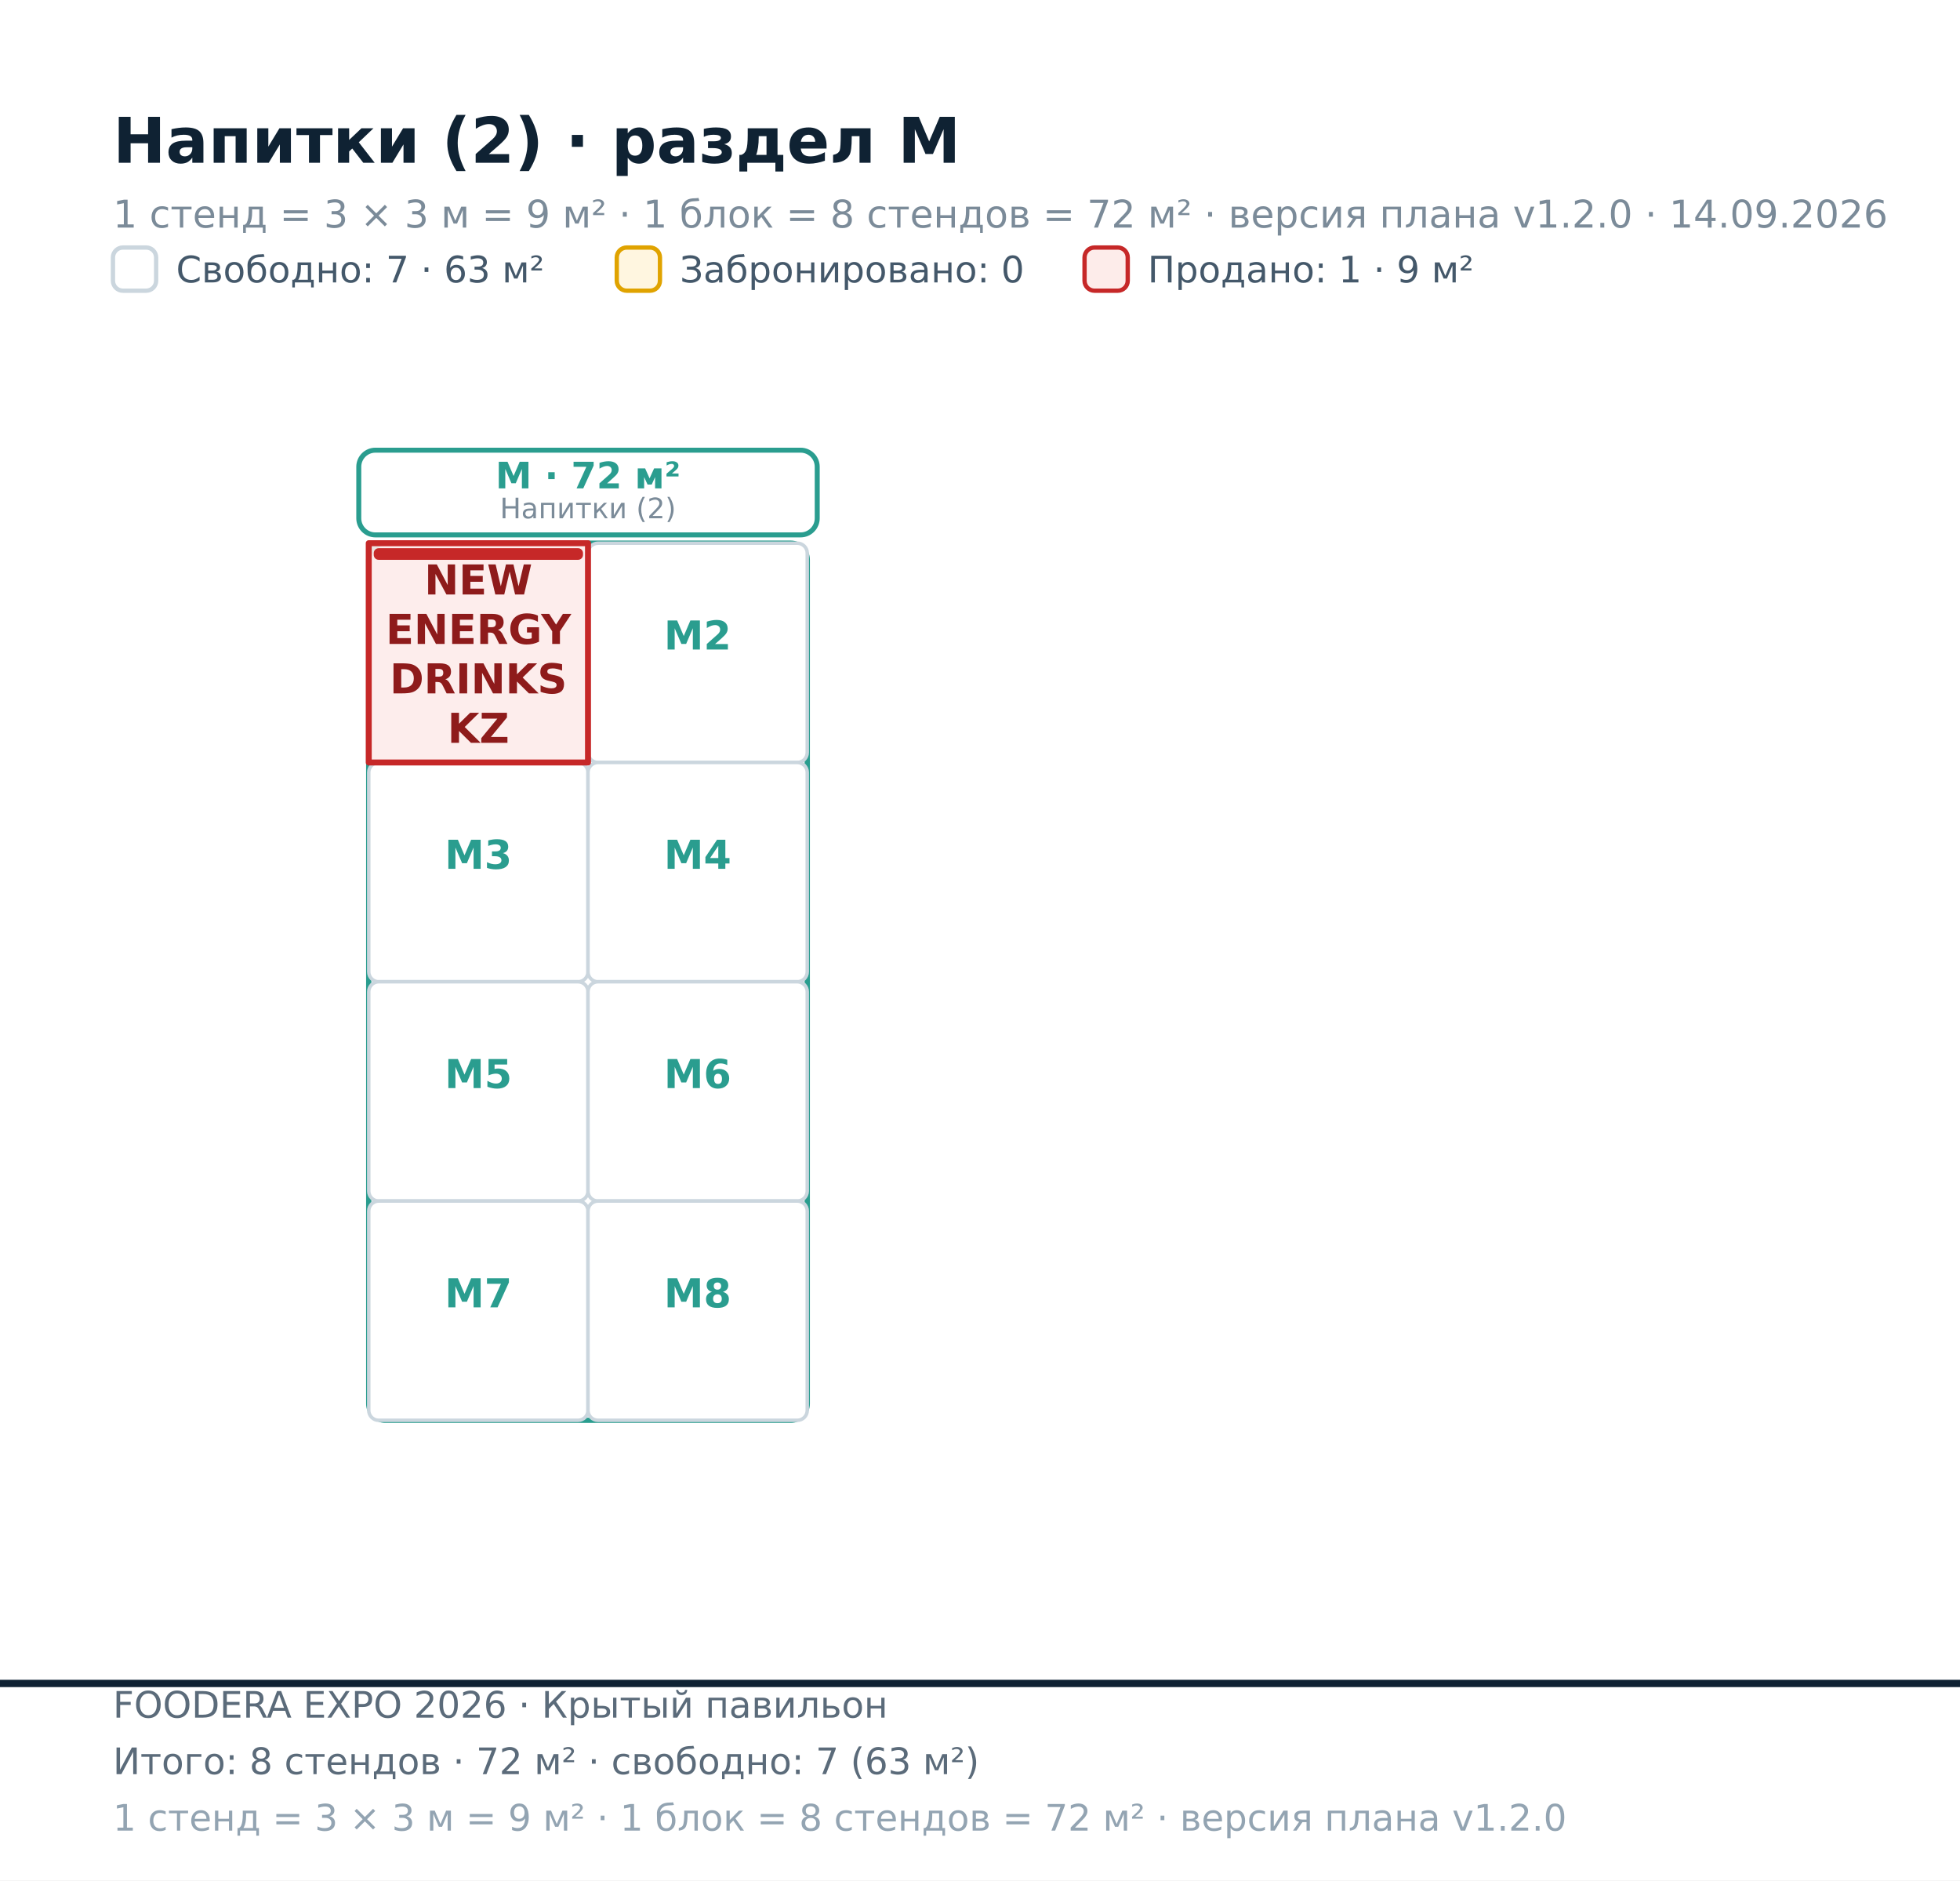
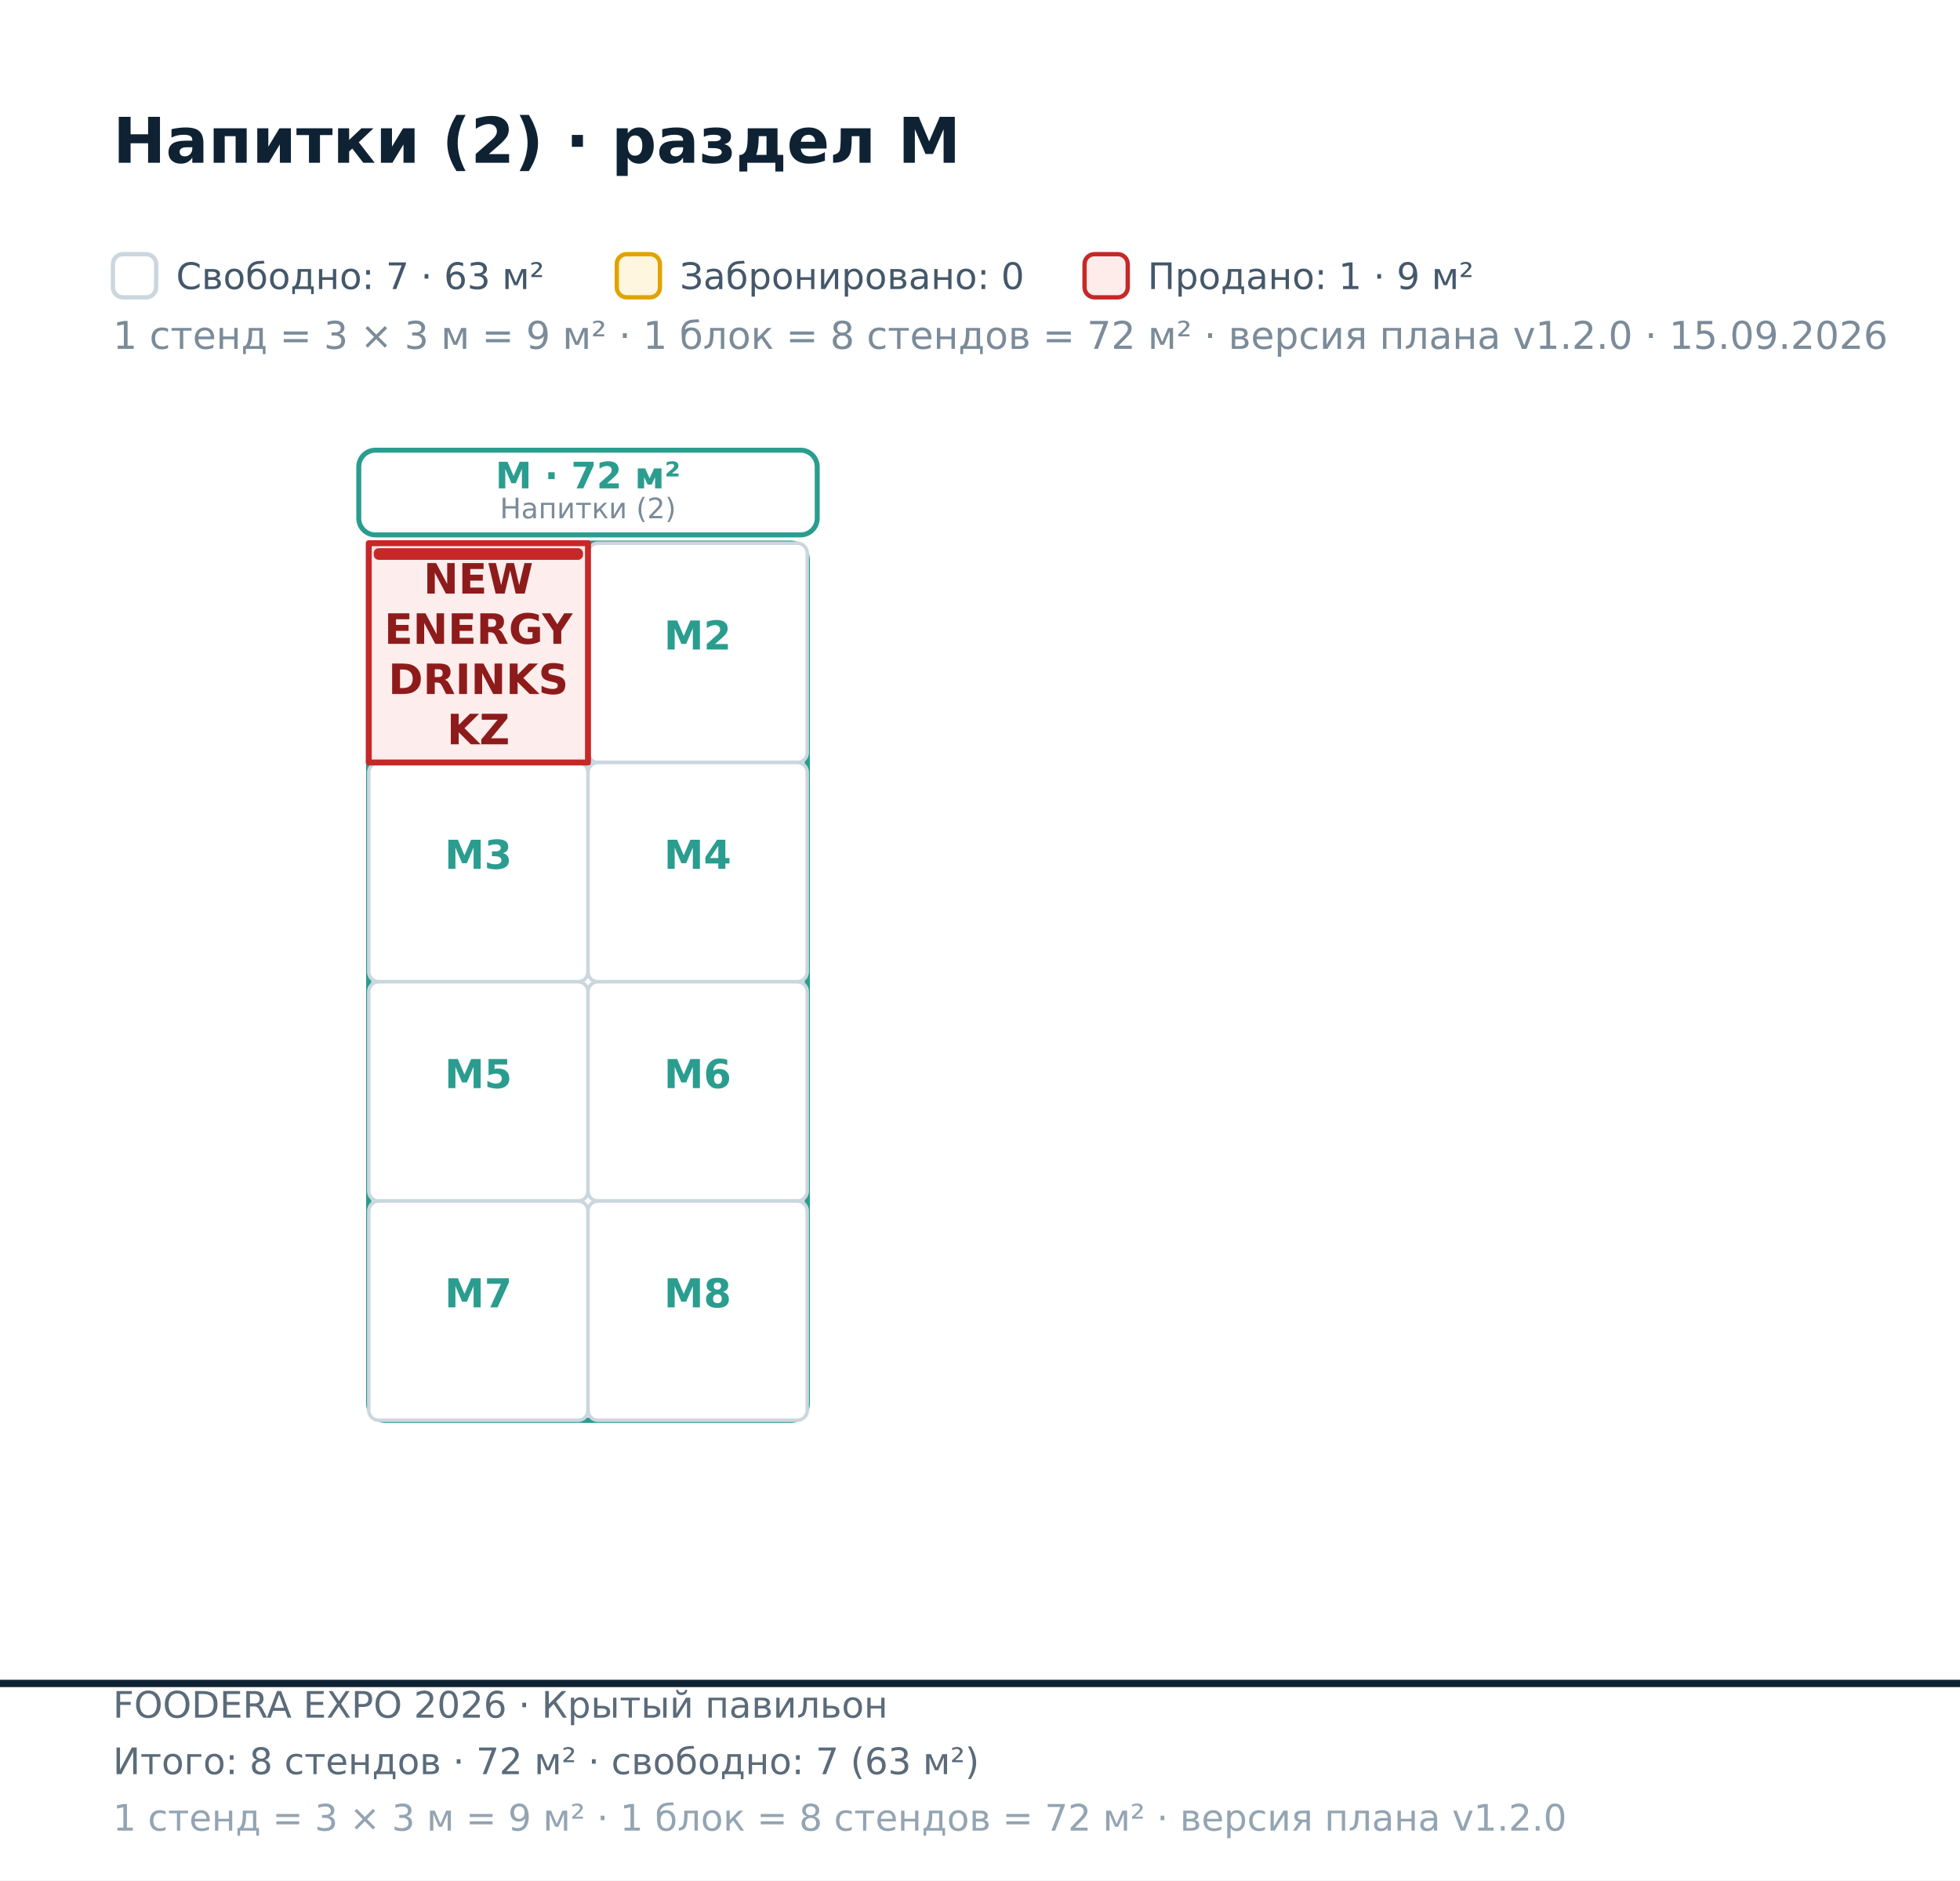
<svg xmlns="http://www.w3.org/2000/svg" width="590" height="566" viewBox="0 0 590 566" font-family="DejaVu Sans, Helvetica, Arial, sans-serif">
  <rect x="0.00" y="0.00" width="590.00" height="566.00" fill="#ffffff" />
  <polygon points="-153.00,-593.30 1959.00,-593.30 1959.00,506.70 -153.00,506.70" fill="#ffffff" fill-opacity="0.55" stroke="#0f2233" stroke-width="2.2" />
  <rect x="111.00" y="163.50" width="132.00" height="264.00" fill="none" stroke="#2A9D8F" stroke-width="1.6" rx="5" />
  <rect x="108.00" y="135.50" width="138.00" height="25.50" fill="#ffffff" stroke="#2A9D8F" stroke-width="1.5" rx="5" />
  <text x="177.00" y="147.00" font-size="11.00" fill="#2A9D8F" font-weight="bold" text-anchor="middle">M · 72 м²</text>
  <text x="177.00" y="156.00" font-size="8.50" fill="#7b8b99" text-anchor="middle">Напитки (2)</text>
  <rect x="177.00" y="163.50" width="66.00" height="66.00" fill="#ffffff" stroke="#cbd6de" stroke-width="1.05" rx="3" />
  <text x="210.00" y="195.50" font-size="12.00" fill="#2A9D8F" font-weight="bold" text-anchor="middle">M2</text>
  <rect x="111.00" y="229.50" width="66.00" height="66.00" fill="#ffffff" stroke="#cbd6de" stroke-width="1.05" rx="3" />
  <text x="144.00" y="261.50" font-size="12.00" fill="#2A9D8F" font-weight="bold" text-anchor="middle">M3</text>
  <rect x="177.00" y="229.50" width="66.00" height="66.00" fill="#ffffff" stroke="#cbd6de" stroke-width="1.05" rx="3" />
  <text x="210.00" y="261.50" font-size="12.00" fill="#2A9D8F" font-weight="bold" text-anchor="middle">M4</text>
  <rect x="111.00" y="295.50" width="66.00" height="66.00" fill="#ffffff" stroke="#cbd6de" stroke-width="1.05" rx="3" />
  <text x="144.00" y="327.50" font-size="12.00" fill="#2A9D8F" font-weight="bold" text-anchor="middle">M5</text>
  <rect x="177.00" y="295.50" width="66.00" height="66.00" fill="#ffffff" stroke="#cbd6de" stroke-width="1.05" rx="3" />
  <text x="210.00" y="327.50" font-size="12.00" fill="#2A9D8F" font-weight="bold" text-anchor="middle">M6</text>
  <rect x="111.00" y="361.50" width="66.00" height="66.00" fill="#ffffff" stroke="#cbd6de" stroke-width="1.05" rx="3" />
  <text x="144.00" y="393.50" font-size="12.00" fill="#2A9D8F" font-weight="bold" text-anchor="middle">M7</text>
  <rect x="177.00" y="361.50" width="66.00" height="66.00" fill="#ffffff" stroke="#cbd6de" stroke-width="1.05" rx="3" />
  <text x="210.00" y="393.50" font-size="12.00" fill="#2A9D8F" font-weight="bold" text-anchor="middle">M8</text>
  <path d="M111 163.5L177 163.5L177 229.5L111 229.5Z" fill="#fdecea" fill-opacity="0.92" stroke="#c62828" stroke-width="1.8" stroke-linejoin="round" />
  <rect x="112.50" y="165.00" width="63.00" height="3.50" fill="#c62828" rx="1.5" />
-   <text x="144.00" y="178.94" font-size="12.40" fill="#8e1b1b" font-weight="bold" text-anchor="middle">NEW</text>
-   <text x="144.00" y="193.82" font-size="12.40" fill="#8e1b1b" font-weight="bold" text-anchor="middle">ENERGY</text>
-   <text x="144.00" y="208.70" font-size="12.40" fill="#8e1b1b" font-weight="bold" text-anchor="middle">DRINKS</text>
-   <text x="144.00" y="223.58" font-size="12.40" fill="#8e1b1b" font-weight="bold" text-anchor="middle">KZ</text>
+   <text x="144.00" y="178.66" font-size="12.60" fill="#8e1b1b" font-weight="bold" text-anchor="middle">NEW</text>
+   <text x="144.00" y="193.78" font-size="12.60" fill="#8e1b1b" font-weight="bold" text-anchor="middle">ENERGY</text>
+   <text x="144.00" y="208.90" font-size="12.60" fill="#8e1b1b" font-weight="bold" text-anchor="middle">DRINKS</text>
+   <text x="144.00" y="224.02" font-size="12.60" fill="#8e1b1b" font-weight="bold" text-anchor="middle">KZ</text>
  <text x="34.00" y="49.00" font-size="19.00" fill="#0f2233" font-weight="bold">Напитки (2) · раздел M</text>
-   <text x="34.00" y="68.50" font-size="11.50" fill="#7b8b99">1 стенд = 3 × 3 м = 9 м² · 1 блок = 8 стендов = 72 м² · версия плана v1.2.0 · 14.09.2026</text>
-   <rect x="34.00" y="74.50" width="13.00" height="13.00" fill="#ffffff" stroke="#cbd6de" stroke-width="1.3" rx="3" />
-   <text x="53.00" y="85.00" font-size="11.00" fill="#44586a">Свободно: 7 · 63 м²</text>
-   <rect x="185.66" y="74.50" width="13.00" height="13.00" fill="#fff6e0" stroke="#e0a300" stroke-width="1.3" rx="3" />
-   <text x="204.66" y="85.00" font-size="11.00" fill="#44586a">Забронировано: 0</text>
-   <rect x="326.47" y="74.50" width="13.00" height="13.00" fill="#fdecea" stroke="#c62828" stroke-width="1.3" rx="3" />
-   <text x="345.47" y="85.00" font-size="11.00" fill="#44586a">Продано: 1 · 9 м²</text>
+   <rect x="34.00" y="76.50" width="13.00" height="13.00" fill="#ffffff" stroke="#cbd6de" stroke-width="1.3" rx="3" />
+   <text x="34.00" y="105.00" font-size="11.50" fill="#7b8b99">1 стенд = 3 × 3 м = 9 м² · 1 блок = 8 стендов = 72 м² · версия плана v1.2.0 · 15.09.2026</text>
+   <text x="53.00" y="87.00" font-size="11.00" fill="#44586a">Свободно: 7 · 63 м²</text>
+   <rect x="185.66" y="76.50" width="13.00" height="13.00" fill="#fff6e0" stroke="#e0a300" stroke-width="1.3" rx="3" />
+   <text x="204.66" y="87.00" font-size="11.00" fill="#44586a">Забронировано: 0</text>
+   <rect x="326.47" y="76.50" width="13.00" height="13.00" fill="#fdecea" stroke="#c62828" stroke-width="1.3" rx="3" />
+   <text x="345.47" y="87.00" font-size="11.00" fill="#44586a">Продано: 1 · 9 м²</text>
  <text x="34.00" y="517.00" font-size="11.00" fill="#5b6b7a">FOODERA EXPO 2026 · Крытый павильон</text>
  <text x="34.00" y="534.00" font-size="11.00" fill="#5b6b7a">Итого: 8 стендов · 72 м² · свободно: 7 (63 м²)</text>
  <text x="34.00" y="551.00" font-size="11.00" fill="#93a4b2">1 стенд = 3 × 3 м = 9 м² · 1 блок = 8 стендов = 72 м² · версия плана v1.2.0</text>
</svg>
